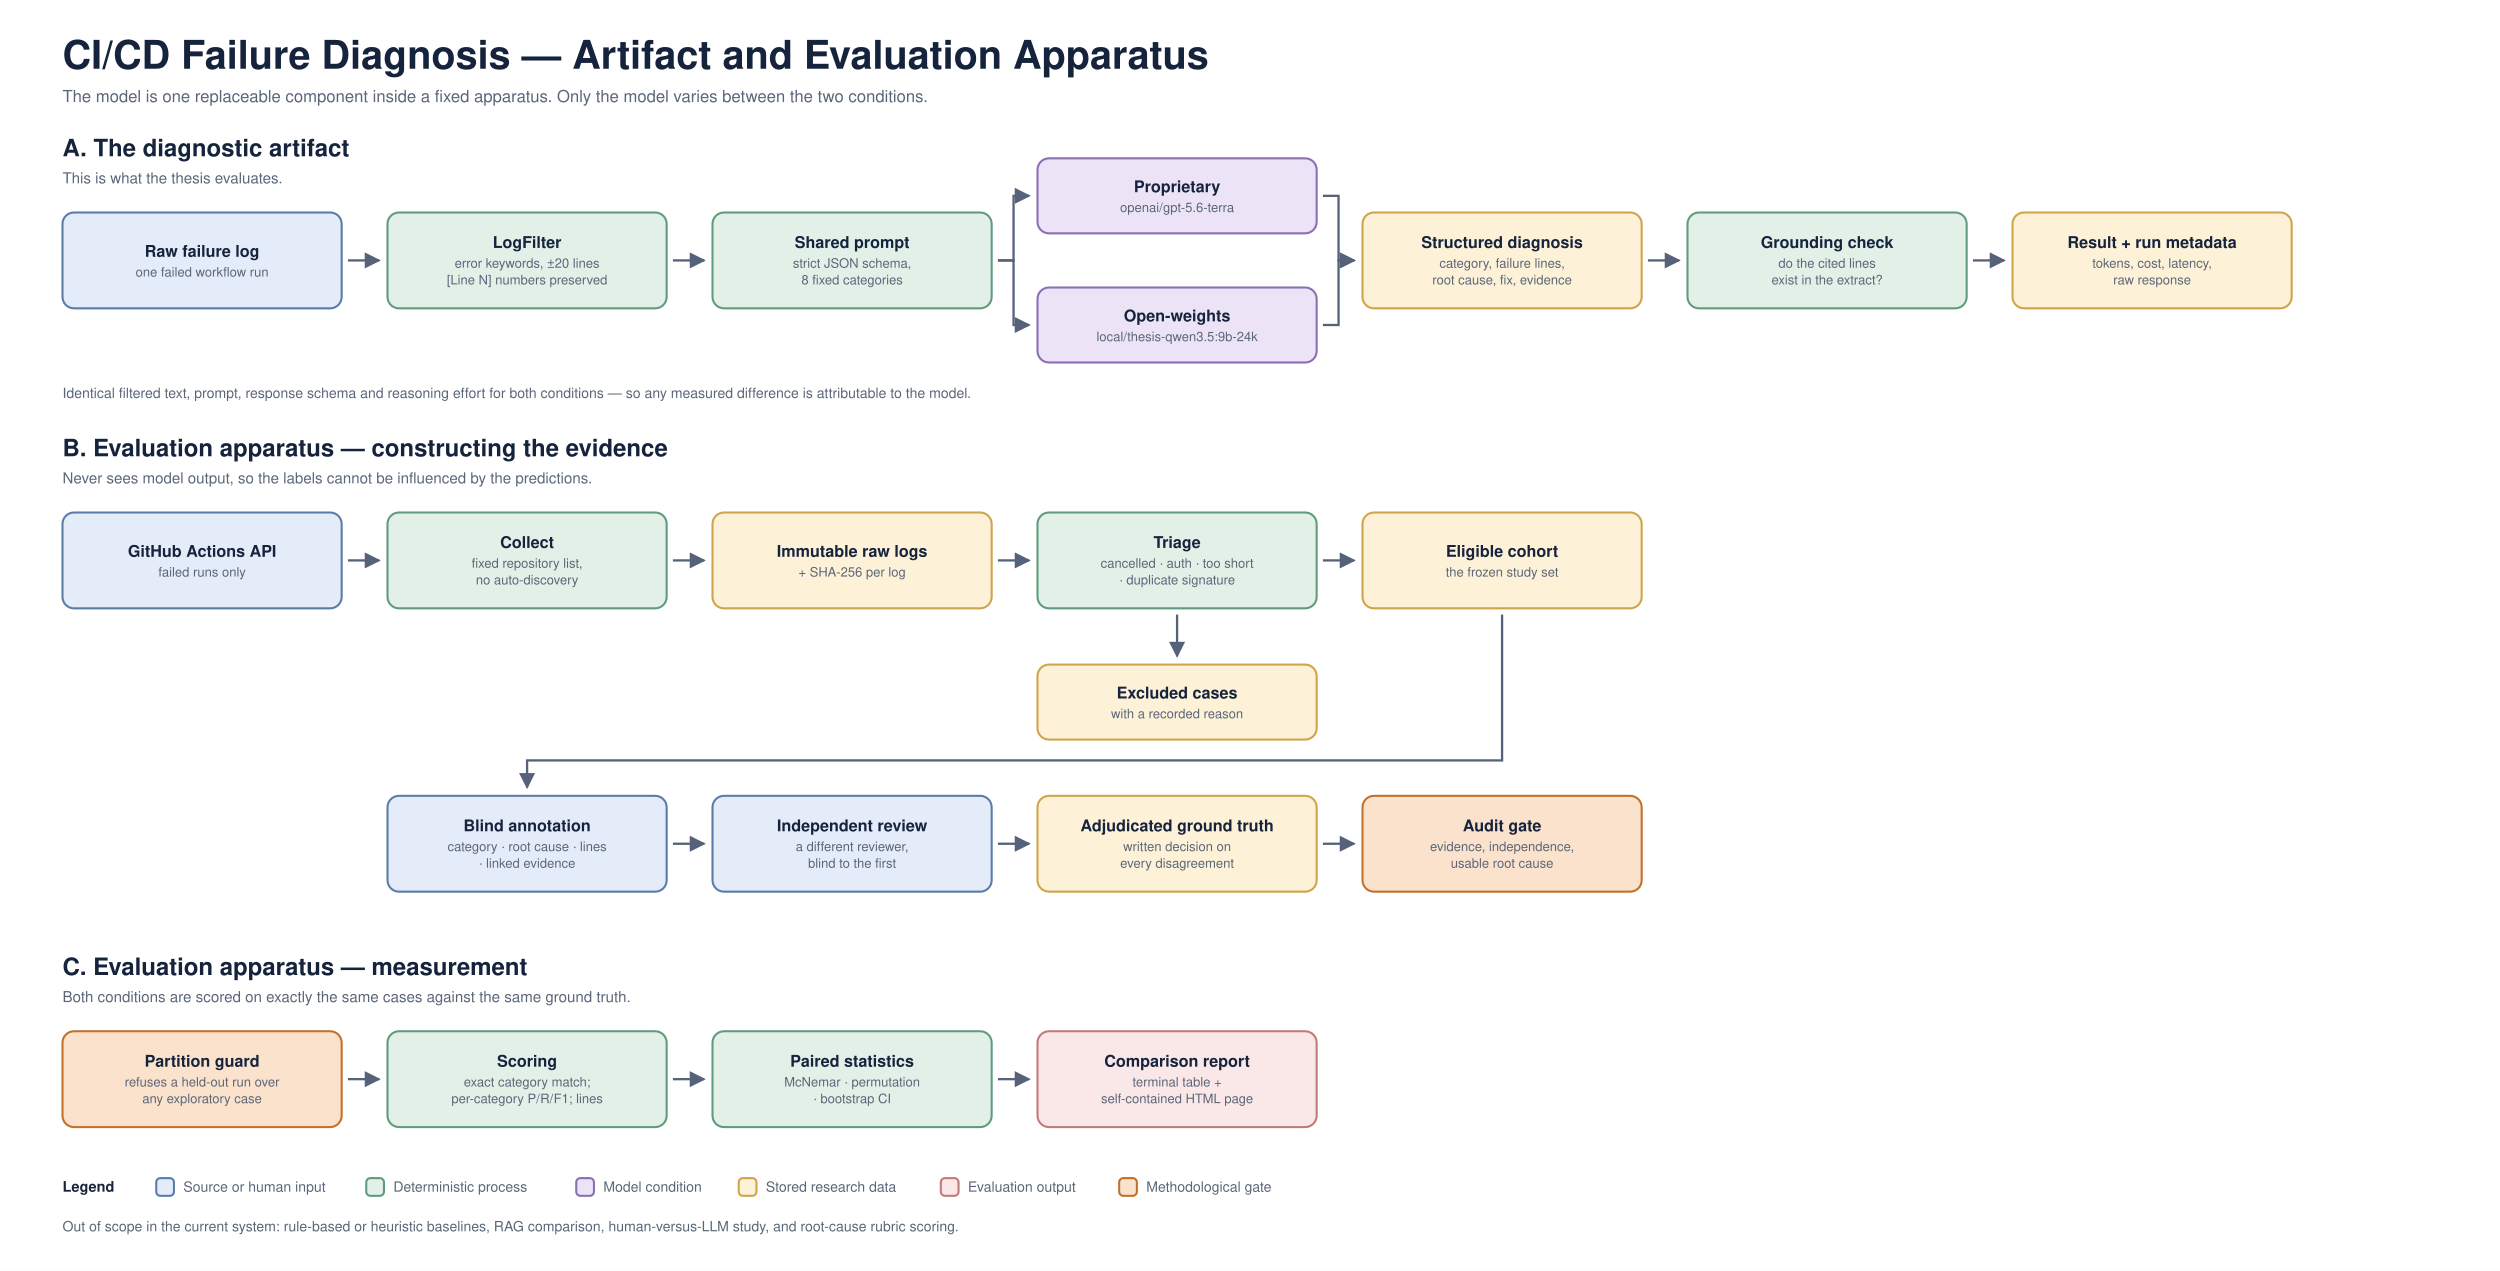
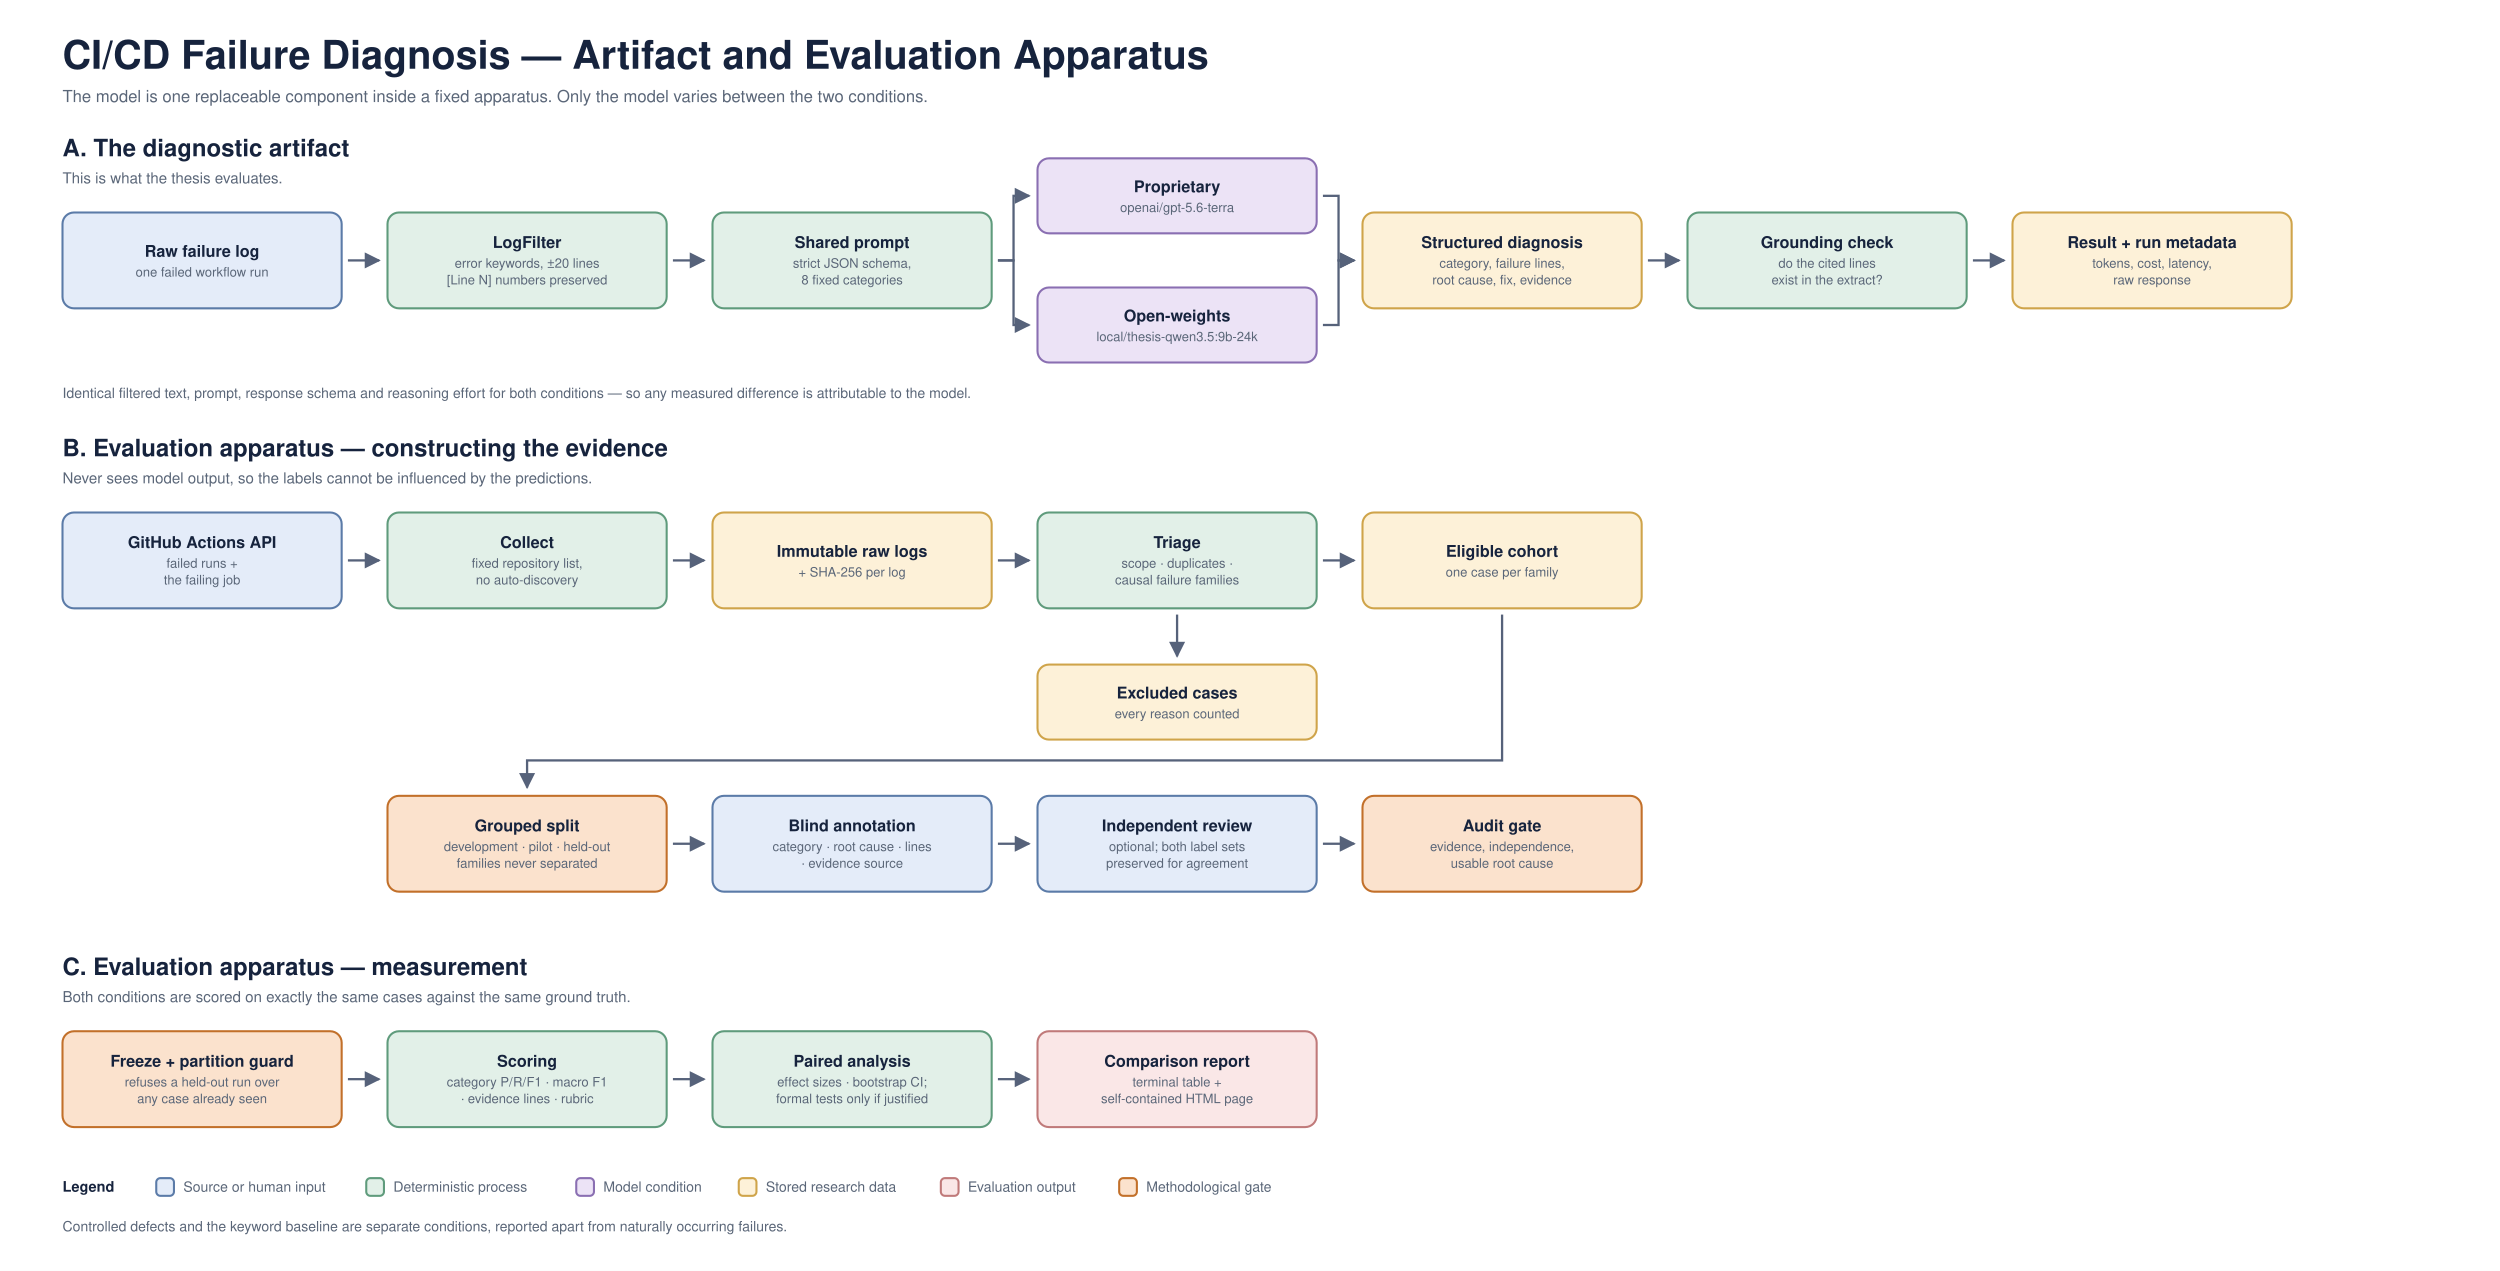
<svg xmlns="http://www.w3.org/2000/svg" width="2400" height="1220" viewBox="0 0 2400 1220" font-family="Helvetica Neue, Helvetica, Arial, sans-serif">
  <defs>
    <marker id="tip" viewBox="0 0 10 10" refX="9" refY="5" markerWidth="7" markerHeight="7" orient="auto-start-reverse">
      <path d="M 0 0 L 10 5 L 0 10 z" fill="#56627a" />
    </marker>
  </defs>
  <rect width="2400" height="1220" fill="#ffffff" />
  <text x="60" y="66" font-size="38" font-weight="750" fill="#16233d">CI/CD Failure Diagnosis — Artifact and Evaluation Apparatus</text>
  <text x="60" y="98" font-size="16" fill="#5a6678">The model is one replaceable component inside a fixed apparatus. Only the model varies between the two conditions.</text>
  <text x="60" y="150" font-size="23" font-weight="700" fill="#16233d">A.  The diagnostic artifact</text>
  <text x="60" y="176" font-size="14.5" fill="#5a6678">This is what the thesis evaluates.</text>
  <rect x="60" y="204" width="268" height="92" rx="11" fill="#e4ecf9" stroke="#5b7ba8" stroke-width="2" />
  <text x="194.0" y="246.5" text-anchor="middle" font-size="15.5" font-weight="650" fill="#16233d">Raw failure log</text>
  <text x="194.0" y="265.5" text-anchor="middle" font-size="12.5" fill="#5a6678">one failed workflow run</text>
  <rect x="372" y="204" width="268" height="92" rx="11" fill="#e2f0e8" stroke="#5f9b7c" stroke-width="2" />
  <text x="506.0" y="238.0" text-anchor="middle" font-size="15.5" font-weight="650" fill="#16233d">LogFilter</text>
  <text x="506.0" y="257.0" text-anchor="middle" font-size="12.5" fill="#5a6678">error keywords, ±20 lines</text>
  <text x="506.0" y="273.0" text-anchor="middle" font-size="12.5" fill="#5a6678">[Line N] numbers preserved</text>
  <rect x="684" y="204" width="268" height="92" rx="11" fill="#e2f0e8" stroke="#5f9b7c" stroke-width="2" />
  <text x="818.0" y="238.0" text-anchor="middle" font-size="15.5" font-weight="650" fill="#16233d">Shared prompt</text>
  <text x="818.0" y="257.0" text-anchor="middle" font-size="12.5" fill="#5a6678">strict JSON schema,</text>
  <text x="818.0" y="273.0" text-anchor="middle" font-size="12.5" fill="#5a6678">8 fixed categories</text>
  <path d="M 334 250.0 L 364 250.0" stroke="#56627a" stroke-width="2.2" fill="none" marker-end="url(#tip)" />
  <path d="M 646 250.0 L 676 250.0" stroke="#56627a" stroke-width="2.2" fill="none" marker-end="url(#tip)" />
  <rect x="996" y="152.0" width="268" height="72" rx="11" fill="#ece3f6" stroke="#8a6fb2" stroke-width="2" />
  <text x="1130.0" y="184.5" text-anchor="middle" font-size="15.5" font-weight="650" fill="#16233d">Proprietary</text>
  <text x="1130.0" y="203.5" text-anchor="middle" font-size="12.5" fill="#5a6678">openai/gpt-5.6-terra</text>
  <rect x="996" y="276.0" width="268" height="72" rx="11" fill="#ece3f6" stroke="#8a6fb2" stroke-width="2" />
  <text x="1130.0" y="308.5" text-anchor="middle" font-size="15.5" font-weight="650" fill="#16233d">Open-weights</text>
  <text x="1130.0" y="327.5" text-anchor="middle" font-size="12.5" fill="#5a6678">local/thesis-qwen3.5:9b-24k</text>
  <path d="M 958 250.0 H 973.0 V 188.0 H 988" stroke="#56627a" stroke-width="2.2" fill="none" marker-end="url(#tip)" />
  <path d="M 958 250.0 H 973.0 V 312.0 H 988" stroke="#56627a" stroke-width="2.2" fill="none" marker-end="url(#tip)" />
  <rect x="1308" y="204" width="268" height="92" rx="11" fill="#fdf1d8" stroke="#cfa44a" stroke-width="2" />
  <text x="1442.0" y="238.0" text-anchor="middle" font-size="15.5" font-weight="650" fill="#16233d">Structured diagnosis</text>
  <text x="1442.0" y="257.0" text-anchor="middle" font-size="12.5" fill="#5a6678">category, failure lines,</text>
  <text x="1442.0" y="273.0" text-anchor="middle" font-size="12.5" fill="#5a6678">root cause, fix, evidence</text>
  <rect x="1620" y="204" width="268" height="92" rx="11" fill="#e2f0e8" stroke="#5f9b7c" stroke-width="2" />
  <text x="1754.0" y="238.0" text-anchor="middle" font-size="15.5" font-weight="650" fill="#16233d">Grounding check</text>
  <text x="1754.0" y="257.0" text-anchor="middle" font-size="12.5" fill="#5a6678">do the cited lines</text>
  <text x="1754.0" y="273.0" text-anchor="middle" font-size="12.5" fill="#5a6678">exist in the extract?</text>
  <rect x="1932" y="204" width="268" height="92" rx="11" fill="#fdf1d8" stroke="#cfa44a" stroke-width="2" />
  <text x="2066.0" y="238.0" text-anchor="middle" font-size="15.5" font-weight="650" fill="#16233d">Result + run metadata</text>
  <text x="2066.0" y="257.0" text-anchor="middle" font-size="12.5" fill="#5a6678">tokens, cost, latency,</text>
  <text x="2066.0" y="273.0" text-anchor="middle" font-size="12.5" fill="#5a6678">raw response</text>
  <path d="M 1582 250.0 L 1612 250.0" stroke="#56627a" stroke-width="2.2" fill="none" marker-end="url(#tip)" />
  <path d="M 1894 250.0 L 1924 250.0" stroke="#56627a" stroke-width="2.2" fill="none" marker-end="url(#tip)" />
  <path d="M 1270 188.0 H 1285.0 V 250.0 H 1300" stroke="#56627a" stroke-width="2.2" fill="none" marker-end="url(#tip)" />
  <path d="M 1270 312.0 H 1285.0 V 250.0 H 1300" stroke="#56627a" stroke-width="2.2" fill="none" marker-end="url(#tip)" />
  <text x="60" y="382.0" font-size="13.5" fill="#5a6678">Identical filtered text, prompt, response schema and reasoning effort for both conditions — so any measured difference is attributable to the model.</text>
  <text x="60" y="438.0" font-size="23" font-weight="700" fill="#16233d">B.  Evaluation apparatus — constructing the evidence</text>
  <text x="60" y="464.0" font-size="14.5" fill="#5a6678">Never sees model output, so the labels cannot be influenced by the predictions.</text>
  <rect x="60" y="492.0" width="268" height="92" rx="11" fill="#e4ecf9" stroke="#5b7ba8" stroke-width="2" />
-   <text x="194.0" y="534.5" text-anchor="middle" font-size="15.5" font-weight="650" fill="#16233d">GitHub Actions API</text>
-   <text x="194.0" y="553.5" text-anchor="middle" font-size="12.5" fill="#5a6678">failed runs only</text>
+   <text x="194.0" y="526.0" text-anchor="middle" font-size="15.5" font-weight="650" fill="#16233d">GitHub Actions API</text>
+   <text x="194.0" y="545.0" text-anchor="middle" font-size="12.5" fill="#5a6678">failed runs +</text>
+   <text x="194.0" y="561.0" text-anchor="middle" font-size="12.5" fill="#5a6678">the failing job</text>
  <rect x="372" y="492.0" width="268" height="92" rx="11" fill="#e2f0e8" stroke="#5f9b7c" stroke-width="2" />
  <text x="506.0" y="526.0" text-anchor="middle" font-size="15.5" font-weight="650" fill="#16233d">Collect</text>
  <text x="506.0" y="545.0" text-anchor="middle" font-size="12.5" fill="#5a6678">fixed repository list,</text>
  <text x="506.0" y="561.0" text-anchor="middle" font-size="12.5" fill="#5a6678">no auto-discovery</text>
  <rect x="684" y="492.0" width="268" height="92" rx="11" fill="#fdf1d8" stroke="#cfa44a" stroke-width="2" />
  <text x="818.0" y="534.5" text-anchor="middle" font-size="15.5" font-weight="650" fill="#16233d">Immutable raw logs</text>
  <text x="818.0" y="553.5" text-anchor="middle" font-size="12.5" fill="#5a6678">+ SHA-256 per log</text>
  <rect x="996" y="492.0" width="268" height="92" rx="11" fill="#e2f0e8" stroke="#5f9b7c" stroke-width="2" />
  <text x="1130.0" y="526.0" text-anchor="middle" font-size="15.5" font-weight="650" fill="#16233d">Triage</text>
-   <text x="1130.0" y="545.0" text-anchor="middle" font-size="12.5" fill="#5a6678">cancelled · auth · too short</text>
-   <text x="1130.0" y="561.0" text-anchor="middle" font-size="12.5" fill="#5a6678">· duplicate signature</text>
+   <text x="1130.0" y="545.0" text-anchor="middle" font-size="12.5" fill="#5a6678">scope · duplicates ·</text>
+   <text x="1130.0" y="561.0" text-anchor="middle" font-size="12.5" fill="#5a6678">causal failure families</text>
  <rect x="1308" y="492.0" width="268" height="92" rx="11" fill="#fdf1d8" stroke="#cfa44a" stroke-width="2" />
  <text x="1442.0" y="534.5" text-anchor="middle" font-size="15.5" font-weight="650" fill="#16233d">Eligible cohort</text>
-   <text x="1442.0" y="553.5" text-anchor="middle" font-size="12.5" fill="#5a6678">the frozen study set</text>
+   <text x="1442.0" y="553.5" text-anchor="middle" font-size="12.5" fill="#5a6678">one case per family</text>
  <path d="M 334 538.0 L 364 538.0" stroke="#56627a" stroke-width="2.2" fill="none" marker-end="url(#tip)" />
  <path d="M 646 538.0 L 676 538.0" stroke="#56627a" stroke-width="2.2" fill="none" marker-end="url(#tip)" />
  <path d="M 958 538.0 L 988 538.0" stroke="#56627a" stroke-width="2.2" fill="none" marker-end="url(#tip)" />
  <path d="M 1270 538.0 L 1300 538.0" stroke="#56627a" stroke-width="2.2" fill="none" marker-end="url(#tip)" />
  <path d="M 1130.0 590.0 V 630.0" stroke="#56627a" stroke-width="2.2" fill="none" marker-end="url(#tip)" />
  <rect x="996.0" y="638.0" width="268" height="72" rx="11" fill="#fdf1d8" stroke="#cfa44a" stroke-width="2" />
  <text x="1130.0" y="670.5" text-anchor="middle" font-size="15.5" font-weight="650" fill="#16233d">Excluded cases</text>
-   <text x="1130.0" y="689.5" text-anchor="middle" font-size="12.5" fill="#5a6678">with a recorded reason</text>
-   <rect x="372" y="764.0" width="268" height="92" rx="11" fill="#e4ecf9" stroke="#5b7ba8" stroke-width="2" />
-   <text x="506.0" y="798.0" text-anchor="middle" font-size="15.5" font-weight="650" fill="#16233d">Blind annotation</text>
-   <text x="506.0" y="817.0" text-anchor="middle" font-size="12.5" fill="#5a6678">category · root cause · lines</text>
-   <text x="506.0" y="833.0" text-anchor="middle" font-size="12.5" fill="#5a6678">· linked evidence</text>
+   <text x="1130.0" y="689.5" text-anchor="middle" font-size="12.5" fill="#5a6678">every reason counted</text>
+   <rect x="372" y="764.0" width="268" height="92" rx="11" fill="#fbe2cd" stroke="#c2702a" stroke-width="2" />
+   <text x="506.0" y="798.0" text-anchor="middle" font-size="15.5" font-weight="650" fill="#16233d">Grouped split</text>
+   <text x="506.0" y="817.0" text-anchor="middle" font-size="12.5" fill="#5a6678">development · pilot · held-out</text>
+   <text x="506.0" y="833.0" text-anchor="middle" font-size="12.5" fill="#5a6678">families never separated</text>
  <rect x="684" y="764.0" width="268" height="92" rx="11" fill="#e4ecf9" stroke="#5b7ba8" stroke-width="2" />
-   <text x="818.0" y="798.0" text-anchor="middle" font-size="15.5" font-weight="650" fill="#16233d">Independent review</text>
-   <text x="818.0" y="817.0" text-anchor="middle" font-size="12.5" fill="#5a6678">a different reviewer,</text>
-   <text x="818.0" y="833.0" text-anchor="middle" font-size="12.5" fill="#5a6678">blind to the first</text>
-   <rect x="996" y="764.0" width="268" height="92" rx="11" fill="#fdf1d8" stroke="#cfa44a" stroke-width="2" />
-   <text x="1130.0" y="798.0" text-anchor="middle" font-size="15.5" font-weight="650" fill="#16233d">Adjudicated ground truth</text>
-   <text x="1130.0" y="817.0" text-anchor="middle" font-size="12.5" fill="#5a6678">written decision on</text>
-   <text x="1130.0" y="833.0" text-anchor="middle" font-size="12.5" fill="#5a6678">every disagreement</text>
+   <text x="818.0" y="798.0" text-anchor="middle" font-size="15.5" font-weight="650" fill="#16233d">Blind annotation</text>
+   <text x="818.0" y="817.0" text-anchor="middle" font-size="12.5" fill="#5a6678">category · root cause · lines</text>
+   <text x="818.0" y="833.0" text-anchor="middle" font-size="12.5" fill="#5a6678">· evidence source</text>
+   <rect x="996" y="764.0" width="268" height="92" rx="11" fill="#e4ecf9" stroke="#5b7ba8" stroke-width="2" />
+   <text x="1130.0" y="798.0" text-anchor="middle" font-size="15.5" font-weight="650" fill="#16233d">Independent review</text>
+   <text x="1130.0" y="817.0" text-anchor="middle" font-size="12.5" fill="#5a6678">optional; both label sets</text>
+   <text x="1130.0" y="833.0" text-anchor="middle" font-size="12.5" fill="#5a6678">preserved for agreement</text>
  <rect x="1308" y="764.0" width="268" height="92" rx="11" fill="#fbe2cd" stroke="#c2702a" stroke-width="2" />
  <text x="1442.0" y="798.0" text-anchor="middle" font-size="15.5" font-weight="650" fill="#16233d">Audit gate</text>
  <text x="1442.0" y="817.0" text-anchor="middle" font-size="12.5" fill="#5a6678">evidence, independence,</text>
  <text x="1442.0" y="833.0" text-anchor="middle" font-size="12.5" fill="#5a6678">usable root cause</text>
  <path d="M 646 810.0 L 676 810.0" stroke="#56627a" stroke-width="2.2" fill="none" marker-end="url(#tip)" />
  <path d="M 958 810.0 L 988 810.0" stroke="#56627a" stroke-width="2.2" fill="none" marker-end="url(#tip)" />
  <path d="M 1270 810.0 L 1300 810.0" stroke="#56627a" stroke-width="2.2" fill="none" marker-end="url(#tip)" />
  <path d="M 1442.0 590.0 V 730.0 H 506.0 V 756.0" stroke="#56627a" stroke-width="2.2" fill="none" marker-end="url(#tip)" />
  <text x="60" y="936.0" font-size="23" font-weight="700" fill="#16233d">C.  Evaluation apparatus — measurement</text>
  <text x="60" y="962.0" font-size="14.5" fill="#5a6678">Both conditions are scored on exactly the same cases against the same ground truth.</text>
  <rect x="60" y="990.0" width="268" height="92" rx="11" fill="#fbe2cd" stroke="#c2702a" stroke-width="2" />
-   <text x="194.0" y="1024.0" text-anchor="middle" font-size="15.5" font-weight="650" fill="#16233d">Partition guard</text>
+   <text x="194.0" y="1024.0" text-anchor="middle" font-size="15.5" font-weight="650" fill="#16233d">Freeze + partition guard</text>
  <text x="194.0" y="1043.0" text-anchor="middle" font-size="12.5" fill="#5a6678">refuses a held-out run over</text>
-   <text x="194.0" y="1059.0" text-anchor="middle" font-size="12.5" fill="#5a6678">any exploratory case</text>
+   <text x="194.0" y="1059.0" text-anchor="middle" font-size="12.5" fill="#5a6678">any case already seen</text>
  <rect x="372" y="990.0" width="268" height="92" rx="11" fill="#e2f0e8" stroke="#5f9b7c" stroke-width="2" />
  <text x="506.0" y="1024.0" text-anchor="middle" font-size="15.5" font-weight="650" fill="#16233d">Scoring</text>
-   <text x="506.0" y="1043.0" text-anchor="middle" font-size="12.5" fill="#5a6678">exact category match;</text>
-   <text x="506.0" y="1059.0" text-anchor="middle" font-size="12.5" fill="#5a6678">per-category P/R/F1; lines</text>
+   <text x="506.0" y="1043.0" text-anchor="middle" font-size="12.5" fill="#5a6678">category P/R/F1 · macro F1</text>
+   <text x="506.0" y="1059.0" text-anchor="middle" font-size="12.5" fill="#5a6678">· evidence lines · rubric</text>
  <rect x="684" y="990.0" width="268" height="92" rx="11" fill="#e2f0e8" stroke="#5f9b7c" stroke-width="2" />
-   <text x="818.0" y="1024.0" text-anchor="middle" font-size="15.5" font-weight="650" fill="#16233d">Paired statistics</text>
-   <text x="818.0" y="1043.0" text-anchor="middle" font-size="12.5" fill="#5a6678">McNemar · permutation</text>
-   <text x="818.0" y="1059.0" text-anchor="middle" font-size="12.5" fill="#5a6678">· bootstrap CI</text>
+   <text x="818.0" y="1024.0" text-anchor="middle" font-size="15.5" font-weight="650" fill="#16233d">Paired analysis</text>
+   <text x="818.0" y="1043.0" text-anchor="middle" font-size="12.5" fill="#5a6678">effect sizes · bootstrap CI;</text>
+   <text x="818.0" y="1059.0" text-anchor="middle" font-size="12.5" fill="#5a6678">formal tests only if justified</text>
  <rect x="996" y="990.0" width="268" height="92" rx="11" fill="#fae7e7" stroke="#c07a7a" stroke-width="2" />
  <text x="1130.0" y="1024.0" text-anchor="middle" font-size="15.5" font-weight="650" fill="#16233d">Comparison report</text>
  <text x="1130.0" y="1043.0" text-anchor="middle" font-size="12.5" fill="#5a6678">terminal table +</text>
  <text x="1130.0" y="1059.0" text-anchor="middle" font-size="12.5" fill="#5a6678">self-contained HTML page</text>
  <path d="M 334 1036.0 L 364 1036.0" stroke="#56627a" stroke-width="2.2" fill="none" marker-end="url(#tip)" />
  <path d="M 646 1036.0 L 676 1036.0" stroke="#56627a" stroke-width="2.2" fill="none" marker-end="url(#tip)" />
  <path d="M 958 1036.0 L 988 1036.0" stroke="#56627a" stroke-width="2.2" fill="none" marker-end="url(#tip)" />
  <text x="60" y="1144.0" font-size="14" font-weight="650" fill="#16233d">Legend</text>
  <rect x="150" y="1131.0" width="17" height="17" rx="4" fill="#e4ecf9" stroke="#5b7ba8" stroke-width="2" />
  <text x="176" y="1144.0" font-size="13.5" fill="#5a6678">Source or human input</text>
  <rect x="351.6" y="1131.0" width="17" height="17" rx="4" fill="#e2f0e8" stroke="#5f9b7c" stroke-width="2" />
  <text x="377.6" y="1144.0" font-size="13.5" fill="#5a6678">Deterministic process</text>
  <rect x="553.2" y="1131.0" width="17" height="17" rx="4" fill="#ece3f6" stroke="#8a6fb2" stroke-width="2" />
  <text x="579.2" y="1144.0" font-size="13.5" fill="#5a6678">Model condition</text>
  <rect x="709.2" y="1131.0" width="17" height="17" rx="4" fill="#fdf1d8" stroke="#cfa44a" stroke-width="2" />
  <text x="735.2" y="1144.0" font-size="13.5" fill="#5a6678">Stored research data</text>
  <rect x="903.2" y="1131.0" width="17" height="17" rx="4" fill="#fae7e7" stroke="#c07a7a" stroke-width="2" />
  <text x="929.2" y="1144.0" font-size="13.5" fill="#5a6678">Evaluation output</text>
  <rect x="1074.4" y="1131.0" width="17" height="17" rx="4" fill="#fbe2cd" stroke="#c2702a" stroke-width="2" />
  <text x="1100.4" y="1144.0" font-size="13.5" fill="#5a6678">Methodological gate</text>
-   <text x="60" y="1182.0" font-size="13.5" fill="#5a6678">Out of scope in the current system: rule-based or heuristic baselines, RAG comparison, human-versus-LLM study, and root-cause rubric scoring.</text>
+   <text x="60" y="1182.0" font-size="13.5" fill="#5a6678">Controlled defects and the keyword baseline are separate conditions, reported apart from naturally occurring failures.</text>
</svg>
